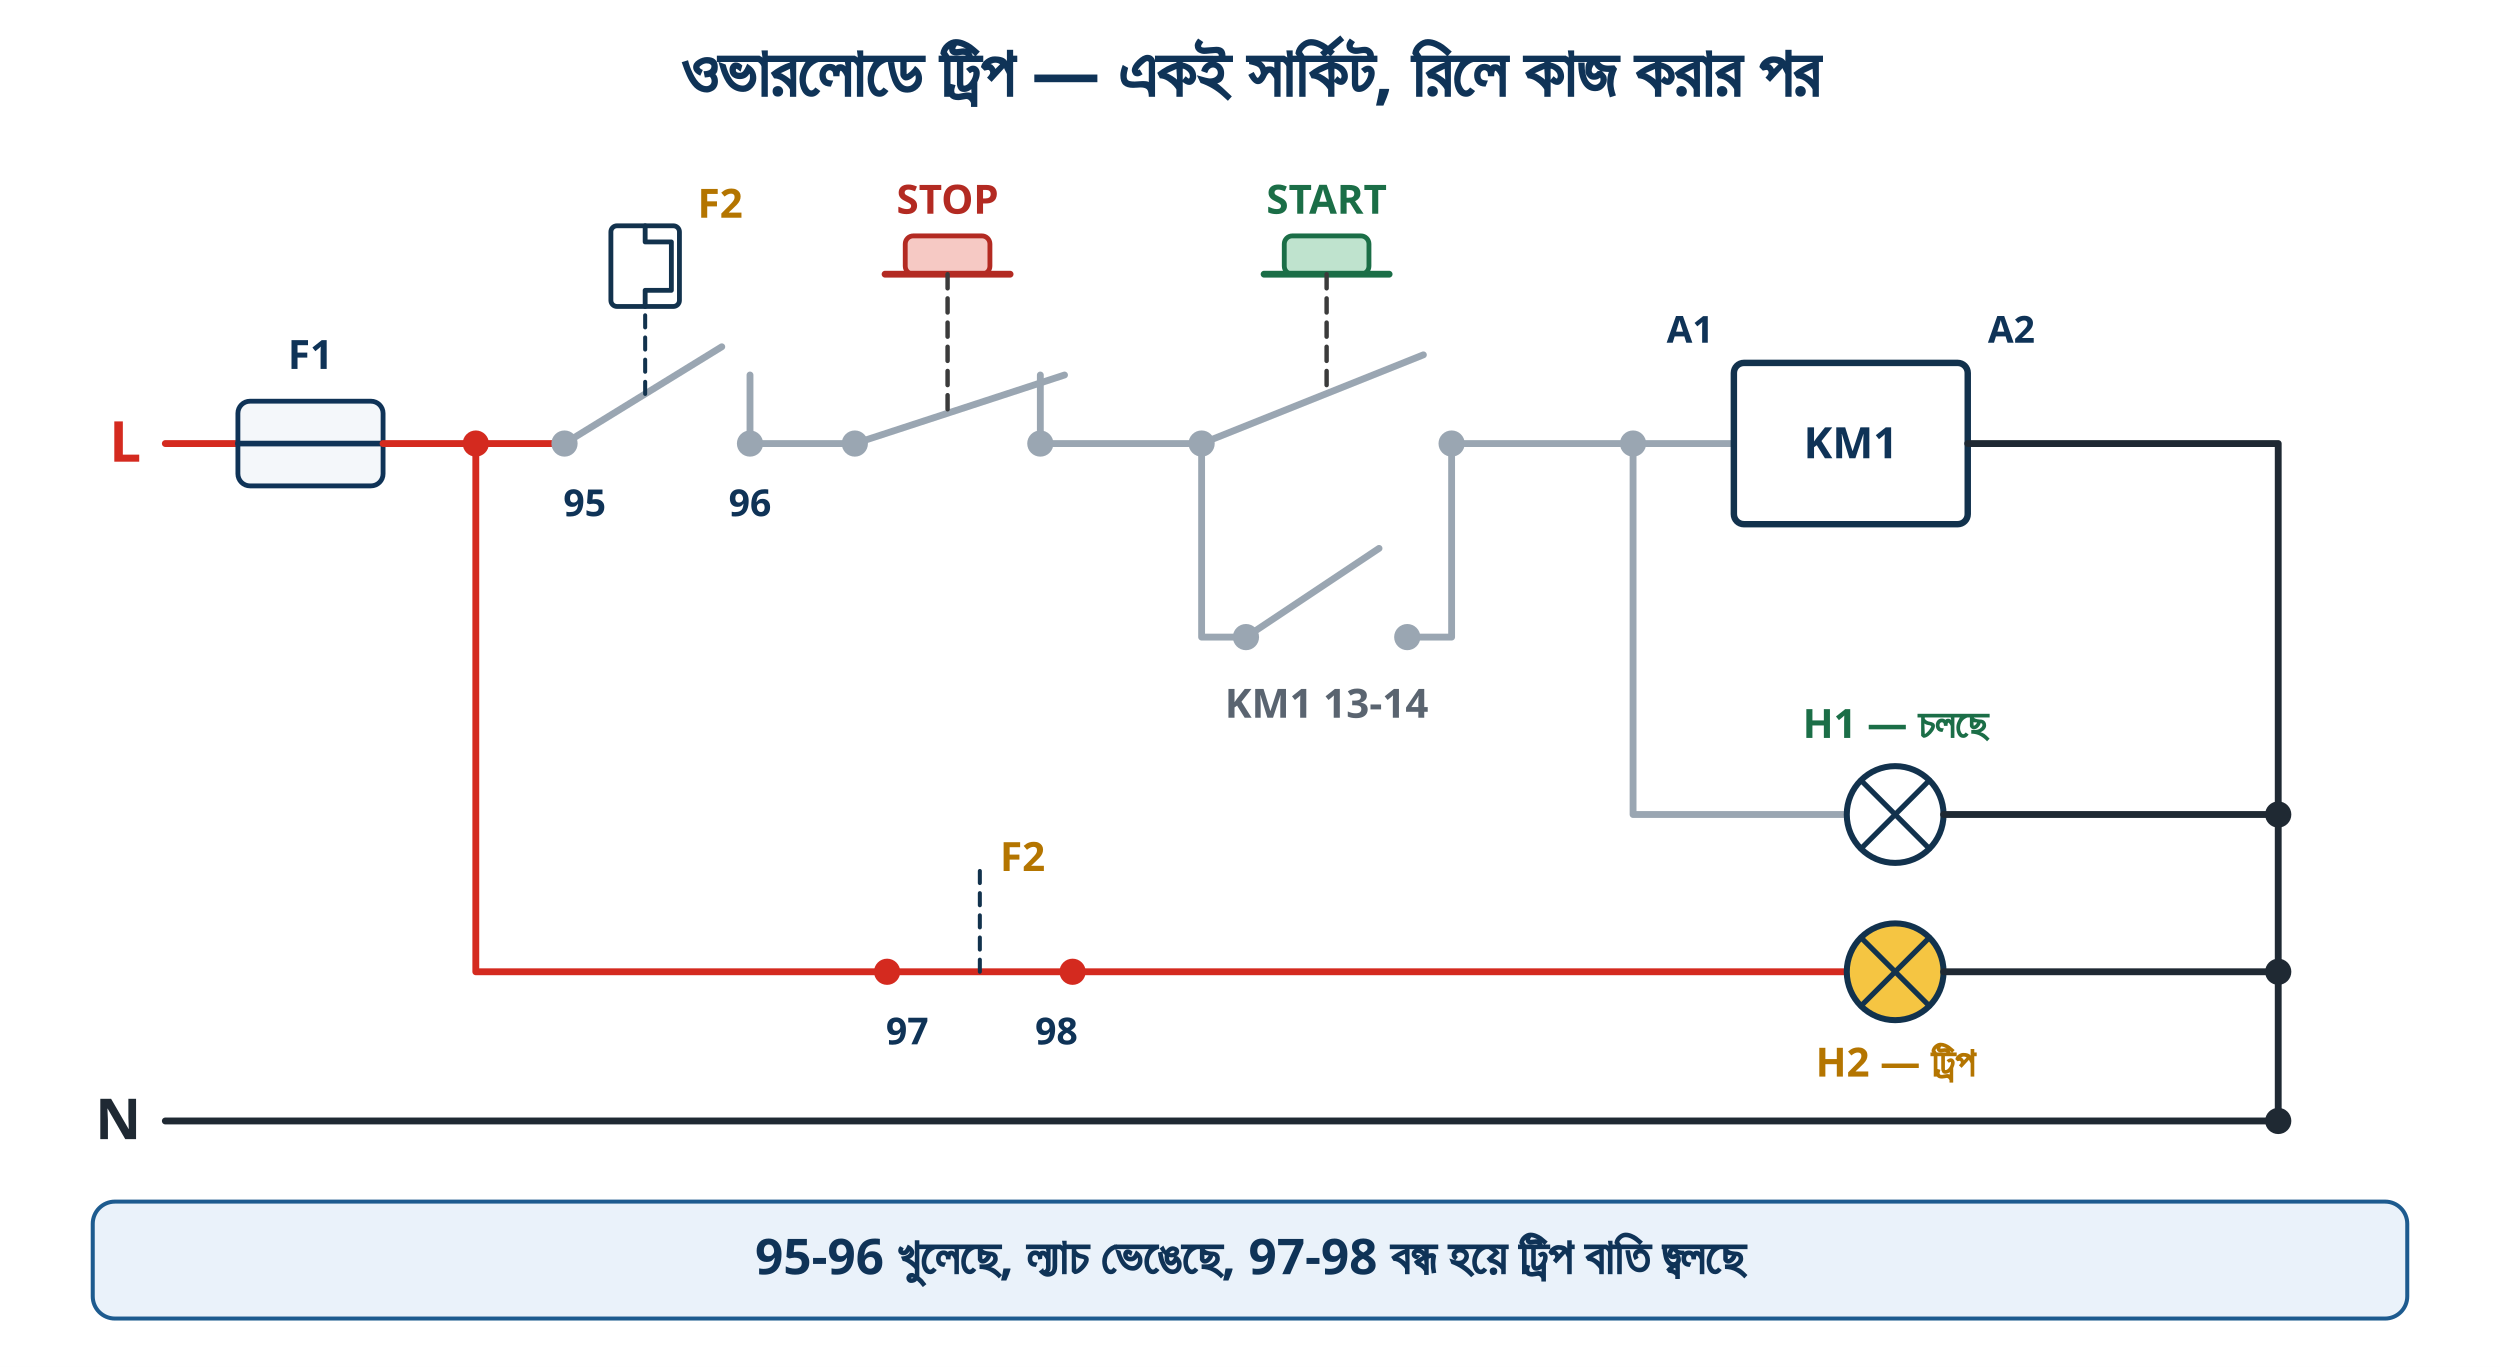
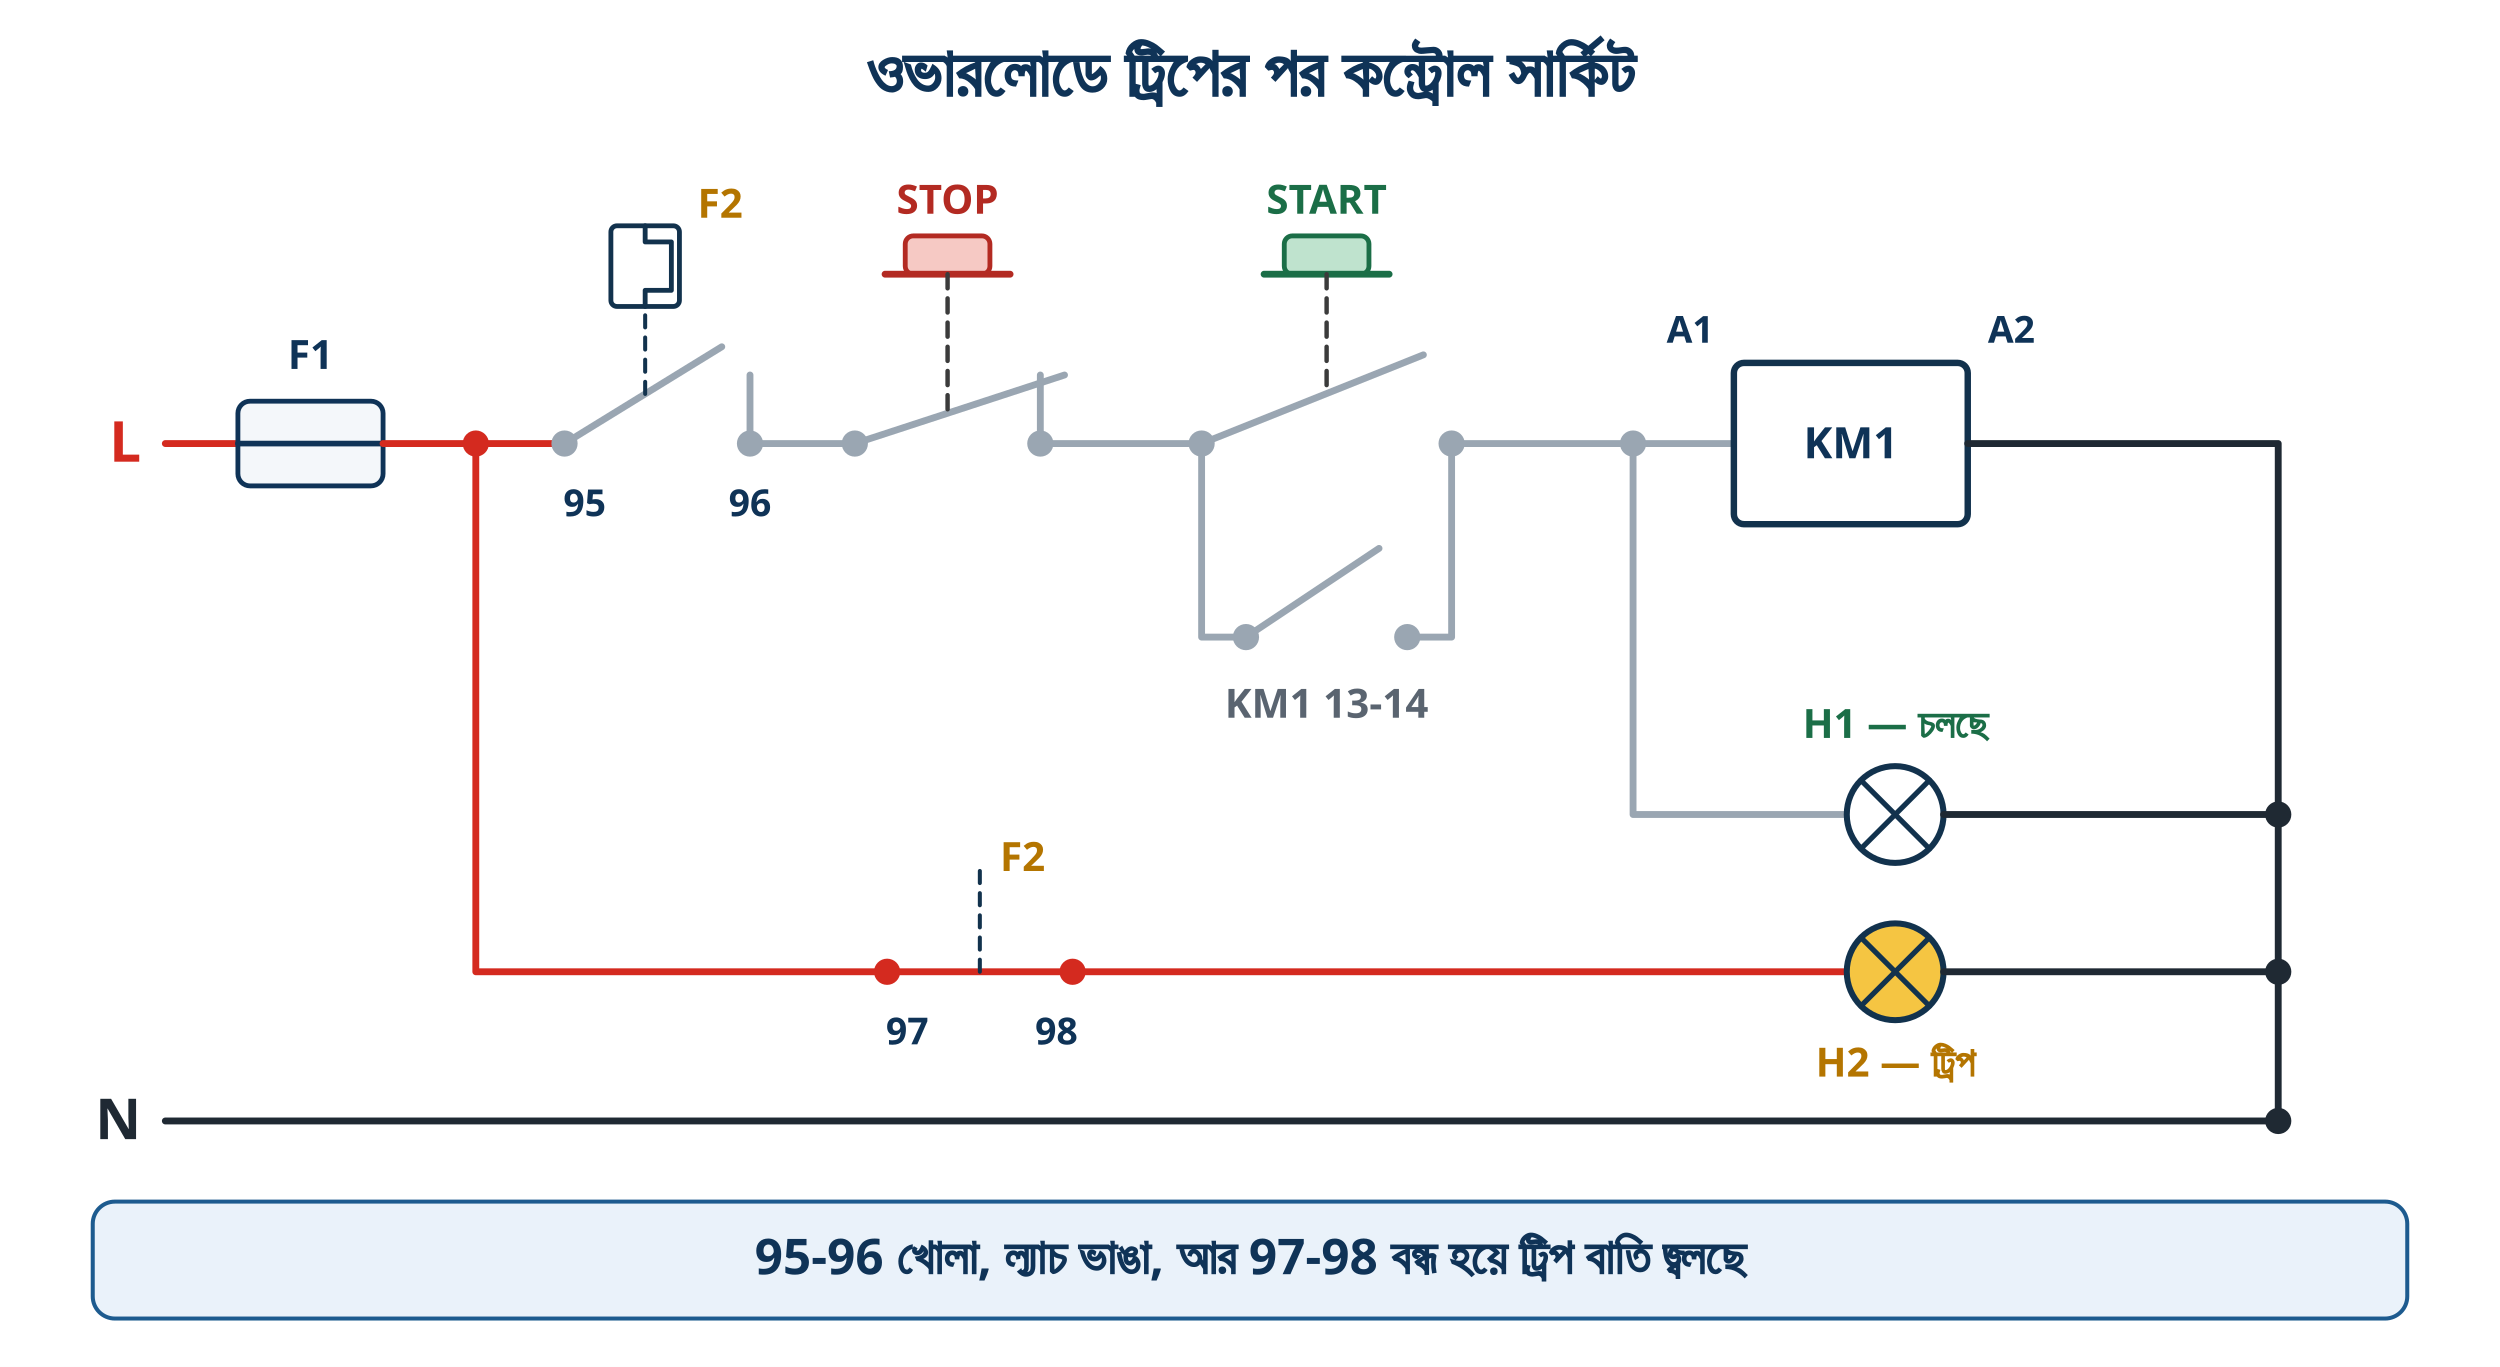
<svg xmlns="http://www.w3.org/2000/svg" width="1240" height="678" viewBox="0 0 1240 678">
  <rect width="1240" height="678" fill="#FFFFFF" />
-   <text x="620.0" y="48.0" font-family="Kalpurush" font-size="34" font-weight="700" fill="#0F3357" text-anchor="middle">ওভারলোডে ট্রিপ — একই সার্কিট, রিলে কাজ করার পর</text>
+   <text x="620.0" y="48.0" font-family="Kalpurush" font-size="34" font-weight="700" fill="#0F3357" text-anchor="middle">ওভারলোডে ট্রিপের পর কন্ট্রোল সার্কিট</text>
  <text x="70.0" y="229.0" font-family="Kalpurush" font-size="28" font-weight="700" fill="#D42A1F" text-anchor="end">L</text>
  <text x="70.0" y="565.0" font-family="Kalpurush" font-size="28" font-weight="700" fill="#1F2933" text-anchor="end">N</text>
  <path d="M 82 220 L 118 220" fill="none" stroke="#D42A1F" stroke-width="3.4" stroke-linecap="round" stroke-linejoin="round" />
  <rect x="118.0" y="199.0" width="72.0" height="42.0" rx="6" fill="#F4F7FA" stroke="#0F3357" stroke-width="2.4" />
  <path d="M 118.0 220 L 190.0 220" fill="none" stroke="#0F3357" stroke-width="2.8" stroke-linecap="round" stroke-linejoin="round" />
  <text x="154.0" y="183.0" font-family="Kalpurush" font-size="20" font-weight="700" fill="#0F3357" text-anchor="middle">F1</text>
  <path d="M 190 220 L 280 220" fill="none" stroke="#D42A1F" stroke-width="3.4" stroke-linecap="round" stroke-linejoin="round" />
  <circle cx="236.0" cy="220.0" r="6.5" fill="#D42A1F" stroke="none" stroke-width="2" />
  <circle cx="280.0" cy="220.0" r="6.5" fill="#9AA6B2" stroke="none" stroke-width="2" />
  <path d="M 372 220 L 372 186" fill="none" stroke="#9AA6B2" stroke-width="3.4" stroke-linecap="round" stroke-linejoin="round" />
  <path d="M 280 220 L 358 172" fill="none" stroke="#9AA6B2" stroke-width="3.4" stroke-linecap="round" stroke-linejoin="round" />
  <circle cx="372.0" cy="220.0" r="6.5" fill="#9AA6B2" stroke="none" stroke-width="2" />
  <path d="M 320 195.385 L 320 156" fill="none" stroke="#12324D" stroke-width="2" stroke-linecap="round" stroke-linejoin="round" stroke-dasharray="6 5" />
  <rect x="303.0" y="112.0" width="34.0" height="40.0" rx="3" fill="#FFFFFF" stroke="#12324D" stroke-width="2.4" />
  <path d="M 320 112.0 L 320 120 L 333 120 L 333 144 L 320 144 L 320 152.0" fill="none" stroke="#12324D" stroke-width="2.4" stroke-linecap="round" stroke-linejoin="round" />
  <text x="346.0" y="108.0" font-family="Kalpurush" font-size="20" font-weight="700" fill="#B47500" text-anchor="start">F2</text>
  <text x="290.0" y="256.0" font-family="Kalpurush" font-size="18.5" font-weight="700" fill="#0F3357" text-anchor="middle">95</text>
  <text x="372.0" y="256.0" font-family="Kalpurush" font-size="18.5" font-weight="700" fill="#0F3357" text-anchor="middle">96</text>
  <path d="M 372 220 L 424 220" fill="none" stroke="#9AA6B2" stroke-width="3.4" stroke-linecap="round" stroke-linejoin="round" />
  <circle cx="424.0" cy="220.0" r="6.5" fill="#9AA6B2" stroke="none" stroke-width="2" />
  <path d="M 516 220 L 516 186" fill="none" stroke="#9AA6B2" stroke-width="3.4" stroke-linecap="round" stroke-linejoin="round" />
  <path d="M 424 220 L 528 186" fill="none" stroke="#9AA6B2" stroke-width="3.4" stroke-linecap="round" stroke-linejoin="round" />
  <circle cx="516.0" cy="220.0" r="6.5" fill="#9AA6B2" stroke="none" stroke-width="2" />
  <rect x="449.0" y="117.0" width="42.0" height="19.0" rx="4" fill="#F6C9C4" stroke="#B32A22" stroke-width="2.4" />
  <path d="M 439 136 L 501 136" fill="none" stroke="#B32A22" stroke-width="3.4" stroke-linecap="round" stroke-linejoin="round" />
  <path d="M 470 136 L 470 205" fill="none" stroke="#3B3B3B" stroke-width="2.2" stroke-linecap="round" stroke-linejoin="round" stroke-dasharray="7 5" />
  <text x="470.0" y="106.0" font-family="Kalpurush" font-size="20" font-weight="700" fill="#B32A22" text-anchor="middle">STOP</text>
  <path d="M 516 220 L 596 220" fill="none" stroke="#9AA6B2" stroke-width="3.4" stroke-linecap="round" stroke-linejoin="round" />
  <circle cx="596.0" cy="220.0" r="6.5" fill="#9AA6B2" stroke="none" stroke-width="2" />
  <path d="M 596 220 L 706 176" fill="none" stroke="#9AA6B2" stroke-width="3.4" stroke-linecap="round" stroke-linejoin="round" />
  <circle cx="720.0" cy="220.0" r="6.5" fill="#9AA6B2" stroke="none" stroke-width="2" />
  <rect x="637.0" y="117.0" width="42.0" height="19.0" rx="4" fill="#BFE3CE" stroke="#1B6E47" stroke-width="2.4" />
  <path d="M 627.0 136 L 689.0 136" fill="none" stroke="#1B6E47" stroke-width="3.4" stroke-linecap="round" stroke-linejoin="round" />
  <path d="M 658.0 136 L 658.0 195.2" fill="none" stroke="#3B3B3B" stroke-width="2.2" stroke-linecap="round" stroke-linejoin="round" stroke-dasharray="7 5" />
  <text x="658.0" y="106.0" font-family="Kalpurush" font-size="20" font-weight="700" fill="#1B6E47" text-anchor="middle">START</text>
  <path d="M 596 220 L 596 316 L 618 316" fill="none" stroke="#9AA6B2" stroke-width="3.4" stroke-linecap="round" stroke-linejoin="round" />
  <circle cx="618.0" cy="316.0" r="6.5" fill="#9AA6B2" stroke="none" stroke-width="2" />
  <path d="M 618 316 L 684 272" fill="none" stroke="#9AA6B2" stroke-width="3.4" stroke-linecap="round" stroke-linejoin="round" />
  <circle cx="698.0" cy="316.0" r="6.5" fill="#9AA6B2" stroke="none" stroke-width="2" />
  <path d="M 698 316 L 720 316 L 720 220" fill="none" stroke="#9AA6B2" stroke-width="3.4" stroke-linecap="round" stroke-linejoin="round" />
  <text x="658.0" y="356.0" font-family="Kalpurush" font-size="20" font-weight="700" fill="#5A6470" text-anchor="middle">KM1 13-14</text>
  <path d="M 720 220 L 860 220" fill="none" stroke="#9AA6B2" stroke-width="3.4" stroke-linecap="round" stroke-linejoin="round" />
  <circle cx="810.0" cy="220.0" r="6.5" fill="#9AA6B2" stroke="none" stroke-width="2" />
  <rect x="860.0" y="180.0" width="116.0" height="80.0" rx="5" fill="#FFFFFF" stroke="#12324D" stroke-width="3.2" />
  <text x="918.0" y="227.3" font-family="Kalpurush" font-size="21.5" font-weight="700" fill="#0F3357" text-anchor="middle">KM1</text>
  <text x="850.0" y="170.0" font-family="Kalpurush" font-size="18.5" font-weight="700" fill="#0F3357" text-anchor="end">A1</text>
  <text x="986.0" y="170.0" font-family="Kalpurush" font-size="18.5" font-weight="700" fill="#0F3357" text-anchor="start">A2</text>
  <path d="M 976 220 L 1130 220 L 1130 556" fill="none" stroke="#1F2933" stroke-width="3.4" stroke-linecap="round" stroke-linejoin="round" />
  <path d="M 810 220 L 810 404 L 916 404" fill="none" stroke="#9AA6B2" stroke-width="3.4" stroke-linecap="round" stroke-linejoin="round" />
  <circle cx="940.0" cy="404.0" r="24.0" fill="#FFFFFF" stroke="#12324D" stroke-width="3" />
  <path d="M 923.032 387.032 L 956.968 420.968" fill="none" stroke="#12324D" stroke-width="2.6" stroke-linecap="round" stroke-linejoin="round" />
  <path d="M 923.032 420.968 L 956.968 387.032" fill="none" stroke="#12324D" stroke-width="2.6" stroke-linecap="round" stroke-linejoin="round" />
  <path d="M 964 404 L 1130 404" fill="none" stroke="#1F2933" stroke-width="3.4" stroke-linecap="round" stroke-linejoin="round" />
  <circle cx="1130.0" cy="404.0" r="6.5" fill="#1F2933" stroke="none" stroke-width="2" />
  <text x="940.0" y="366.0" font-family="Kalpurush" font-size="20" font-weight="700" fill="#1B6E47" text-anchor="middle">H1 — চলছে</text>
  <path d="M 236 220 L 236 482 L 440 482" fill="none" stroke="#D42A1F" stroke-width="3.4" stroke-linecap="round" stroke-linejoin="round" />
  <circle cx="440.0" cy="482.0" r="6.5" fill="#D42A1F" stroke="none" stroke-width="2" />
  <path d="M 440 482 L 532 482" fill="none" stroke="#D42A1F" stroke-width="3.4" stroke-linecap="round" stroke-linejoin="round" />
  <circle cx="532.0" cy="482.0" r="6.5" fill="#D42A1F" stroke="none" stroke-width="2" />
  <path d="M 532 482 L 916 482" fill="none" stroke="#D42A1F" stroke-width="3.4" stroke-linecap="round" stroke-linejoin="round" />
  <path d="M 486 482 L 486 432" fill="none" stroke="#12324D" stroke-width="2" stroke-linecap="round" stroke-linejoin="round" stroke-dasharray="6 5" />
  <text x="450.0" y="518.0" font-family="Kalpurush" font-size="18.5" font-weight="700" fill="#0F3357" text-anchor="middle">97</text>
  <text x="524.0" y="518.0" font-family="Kalpurush" font-size="18.5" font-weight="700" fill="#0F3357" text-anchor="middle">98</text>
  <text x="496.0" y="432.0" font-family="Kalpurush" font-size="20" font-weight="700" fill="#B47500" text-anchor="start">F2</text>
  <circle cx="940.0" cy="482.0" r="24.0" fill="#F5C542" stroke="#12324D" stroke-width="3" />
  <path d="M 923.032 465.032 L 956.968 498.968" fill="none" stroke="#12324D" stroke-width="2.6" stroke-linecap="round" stroke-linejoin="round" />
  <path d="M 923.032 498.968 L 956.968 465.032" fill="none" stroke="#12324D" stroke-width="2.6" stroke-linecap="round" stroke-linejoin="round" />
  <path d="M 964 482 L 1130 482" fill="none" stroke="#1F2933" stroke-width="3.4" stroke-linecap="round" stroke-linejoin="round" />
  <circle cx="1130.0" cy="482.0" r="6.5" fill="#1F2933" stroke="none" stroke-width="2" />
  <text x="940.0" y="534.0" font-family="Kalpurush" font-size="20" font-weight="700" fill="#B47500" text-anchor="middle">H2 — ট্রিপ</text>
  <path d="M 82 556 L 1130 556" fill="none" stroke="#1F2933" stroke-width="3.4" stroke-linecap="round" stroke-linejoin="round" />
  <circle cx="1130.0" cy="556.0" r="6.5" fill="#1F2933" stroke="none" stroke-width="2" />
  <rect x="46.0" y="596.0" width="1148.0" height="58.0" rx="11" fill="#EAF2FA" stroke="#1D5B8F" stroke-width="2" />
-   <text x="620.0" y="632.0" font-family="Kalpurush" font-size="24.5" font-weight="700" fill="#0F3357" text-anchor="middle">95-96 খুলেছে, ল্যাচ ভেঙেছে, 97-98 বন্ধ হয়ে ট্রিপ বাতি জ্বলছে</text>
+   <text x="620.0" y="632.0" font-family="Kalpurush" font-size="24.5" font-weight="700" fill="#0F3357" text-anchor="middle">95-96 খোলা, ল্যাচ ভাঙা, আর 97-98 বন্ধ হয়ে ট্রিপ বাতি জ্বলছে</text>
</svg>
